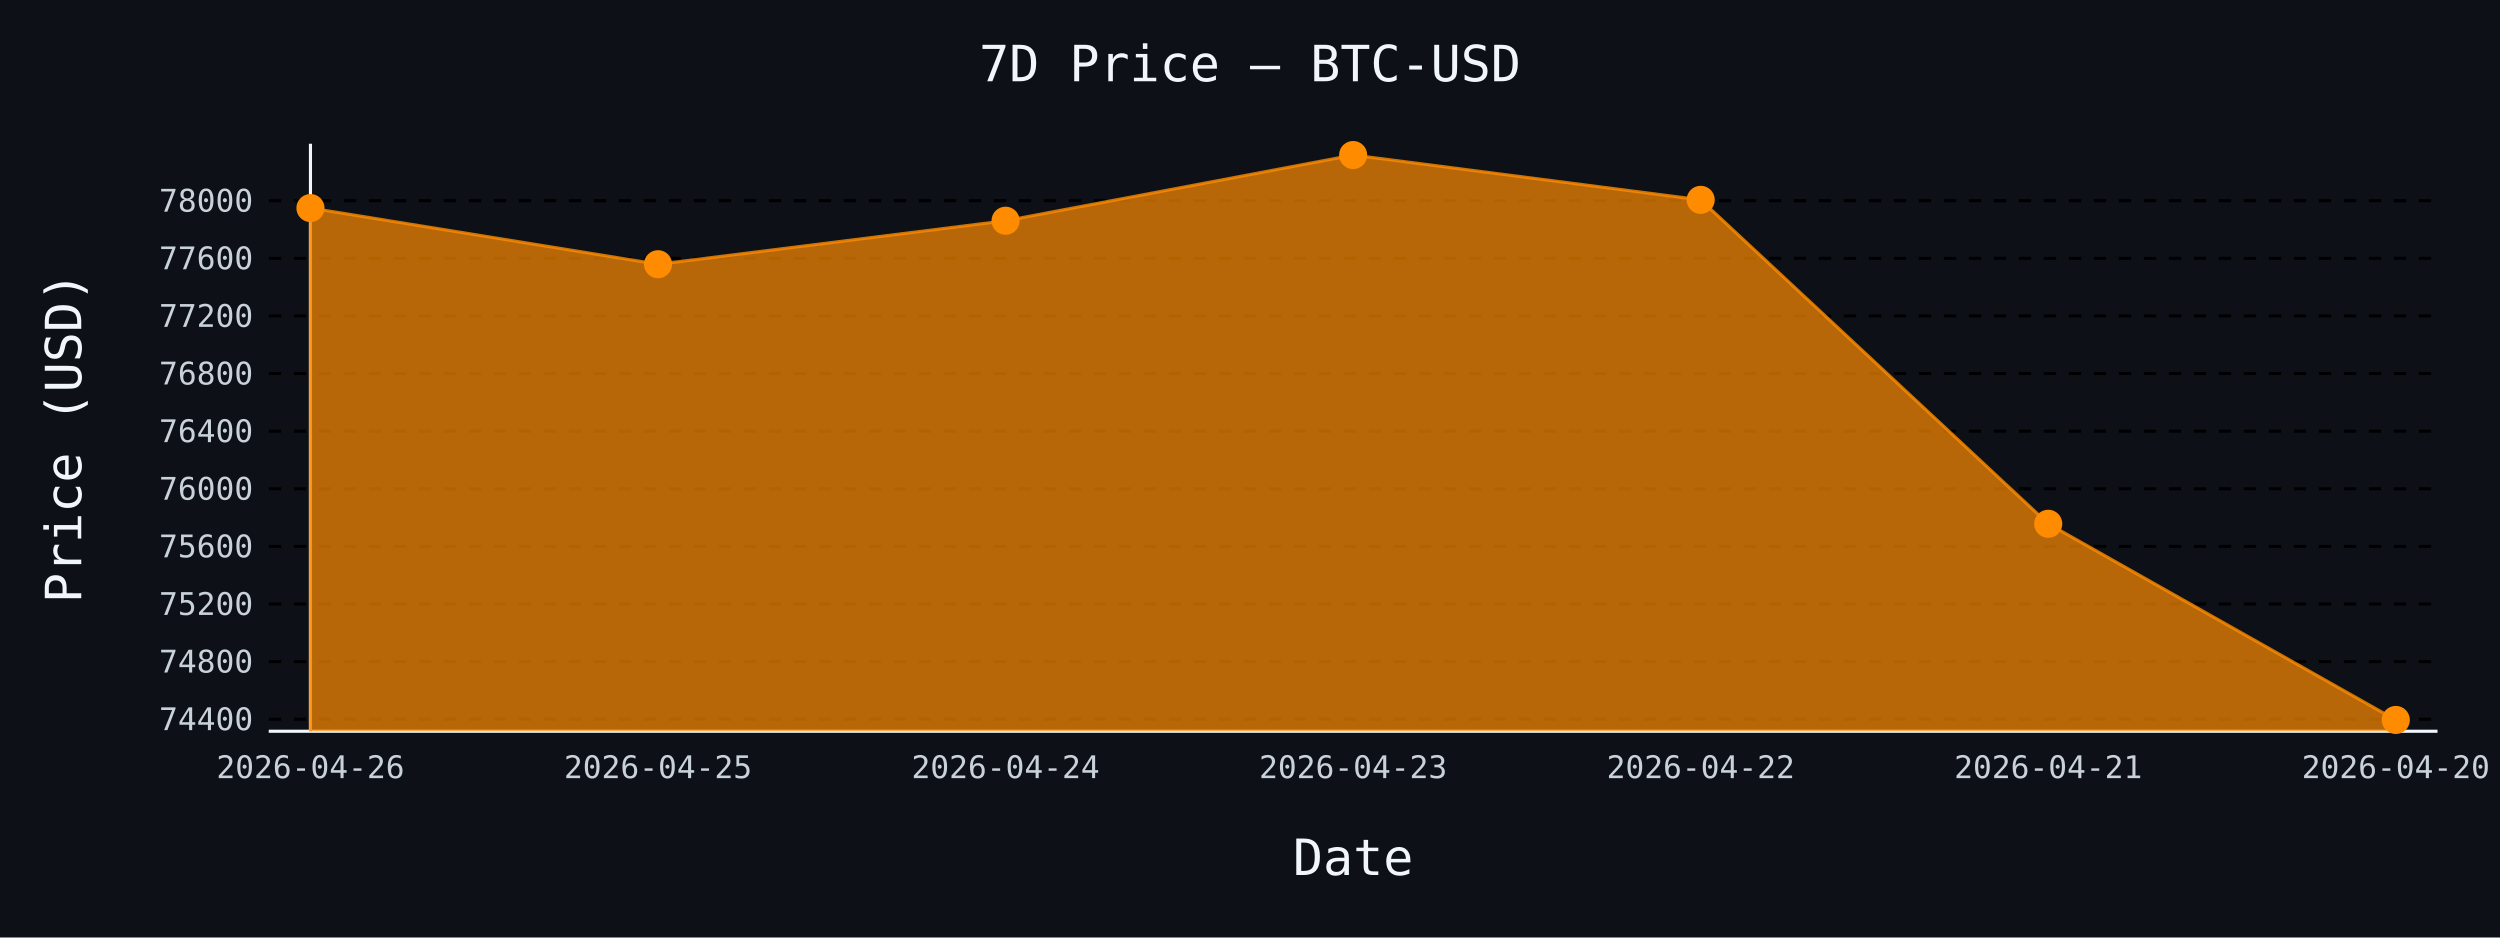
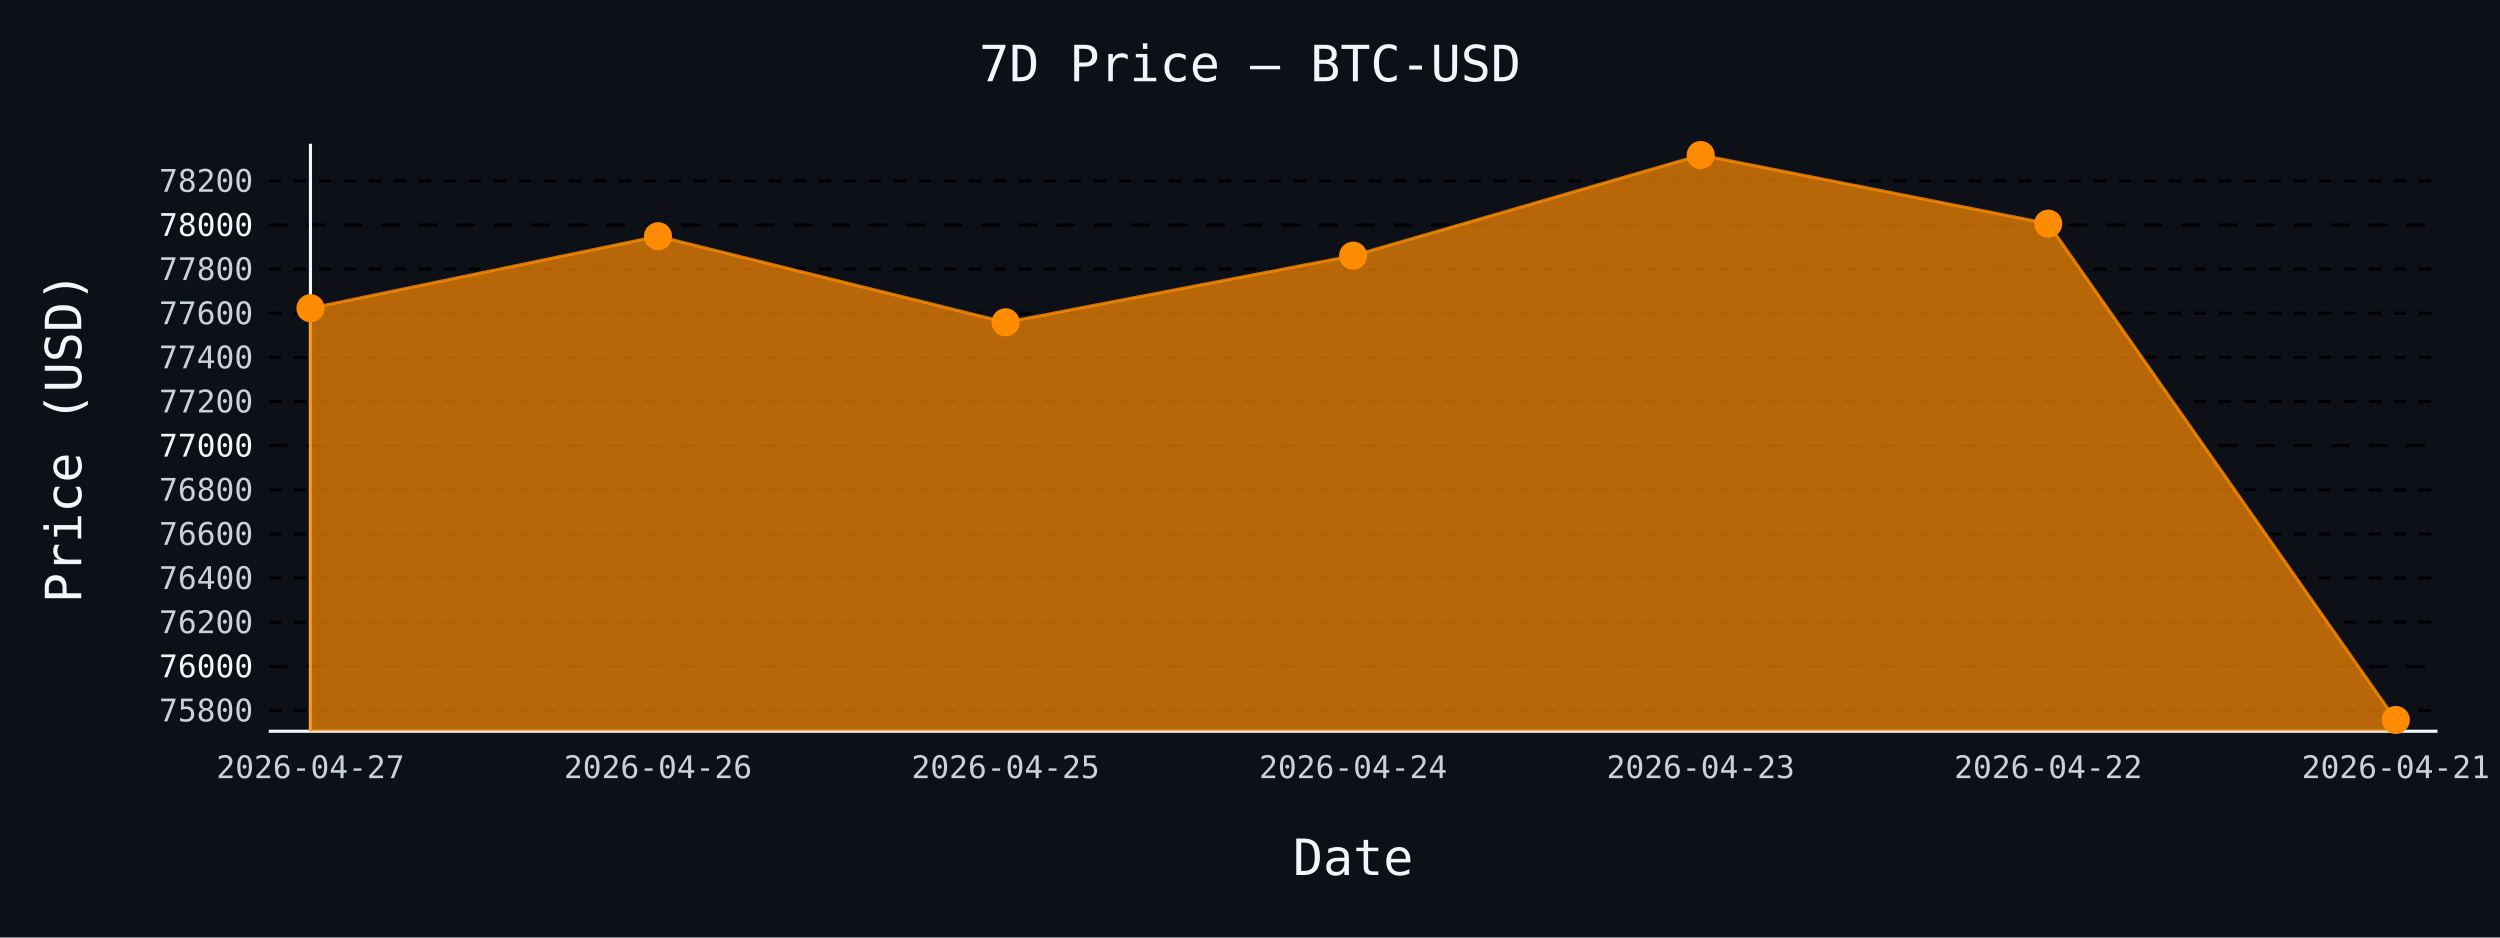
- <svg xmlns="http://www.w3.org/2000/svg" id="chart-fa8b6db8-6ec7-4d61-840c-728495782e8d" class="pygal-chart" viewBox="0 0 800 300">
+ <svg xmlns="http://www.w3.org/2000/svg" id="chart-8c12900b-15d3-4d4a-89fb-9e608aa2a587" class="pygal-chart" viewBox="0 0 800 300">
  <defs>
-     <style type="text/css">#chart-fa8b6db8-6ec7-4d61-840c-728495782e8d{-webkit-user-select:none;-webkit-font-smoothing:antialiased;font-family:monospace}#chart-fa8b6db8-6ec7-4d61-840c-728495782e8d .title{font-family:monospace;font-size:16px}#chart-fa8b6db8-6ec7-4d61-840c-728495782e8d .legends .legend text{font-family:monospace;font-size:14px}#chart-fa8b6db8-6ec7-4d61-840c-728495782e8d .axis text{font-family:monospace;font-size:10px}#chart-fa8b6db8-6ec7-4d61-840c-728495782e8d .axis text.major{font-family:monospace;font-size:10px}#chart-fa8b6db8-6ec7-4d61-840c-728495782e8d .text-overlay text.value{font-family:monospace;font-size:16px}#chart-fa8b6db8-6ec7-4d61-840c-728495782e8d .text-overlay text.label{font-family:monospace;font-size:10px}#chart-fa8b6db8-6ec7-4d61-840c-728495782e8d .tooltip{font-family:monospace;font-size:14px}#chart-fa8b6db8-6ec7-4d61-840c-728495782e8d text.no_data{font-family:monospace;font-size:64px}
- #chart-fa8b6db8-6ec7-4d61-840c-728495782e8d{background-color:#0d1117}#chart-fa8b6db8-6ec7-4d61-840c-728495782e8d path,#chart-fa8b6db8-6ec7-4d61-840c-728495782e8d line,#chart-fa8b6db8-6ec7-4d61-840c-728495782e8d rect,#chart-fa8b6db8-6ec7-4d61-840c-728495782e8d circle{-webkit-transition:150ms;-moz-transition:150ms;transition:150ms}#chart-fa8b6db8-6ec7-4d61-840c-728495782e8d .graph &gt; .background{fill:#0d1117}#chart-fa8b6db8-6ec7-4d61-840c-728495782e8d .plot &gt; .background{fill:#0d1117}#chart-fa8b6db8-6ec7-4d61-840c-728495782e8d .graph{fill:#c9d1d9}#chart-fa8b6db8-6ec7-4d61-840c-728495782e8d text.no_data{fill:#f0f6fc}#chart-fa8b6db8-6ec7-4d61-840c-728495782e8d .title{fill:#f0f6fc}#chart-fa8b6db8-6ec7-4d61-840c-728495782e8d .legends .legend text{fill:#c9d1d9}#chart-fa8b6db8-6ec7-4d61-840c-728495782e8d .legends .legend:hover text{fill:#f0f6fc}#chart-fa8b6db8-6ec7-4d61-840c-728495782e8d .axis .line{stroke:#f0f6fc}#chart-fa8b6db8-6ec7-4d61-840c-728495782e8d .axis .guide.line{stroke:#8b949e}#chart-fa8b6db8-6ec7-4d61-840c-728495782e8d .axis .major.line{stroke:#c9d1d9}#chart-fa8b6db8-6ec7-4d61-840c-728495782e8d .axis text.major{fill:#f0f6fc}#chart-fa8b6db8-6ec7-4d61-840c-728495782e8d .axis.y .guides:hover .guide.line,#chart-fa8b6db8-6ec7-4d61-840c-728495782e8d .line-graph .axis.x .guides:hover .guide.line,#chart-fa8b6db8-6ec7-4d61-840c-728495782e8d .stackedline-graph .axis.x .guides:hover .guide.line,#chart-fa8b6db8-6ec7-4d61-840c-728495782e8d .xy-graph .axis.x .guides:hover .guide.line{stroke:#f0f6fc}#chart-fa8b6db8-6ec7-4d61-840c-728495782e8d .axis .guides:hover text{fill:#f0f6fc}#chart-fa8b6db8-6ec7-4d61-840c-728495782e8d .reactive{fill-opacity:.7;stroke-opacity:.8;stroke-width:1}#chart-fa8b6db8-6ec7-4d61-840c-728495782e8d .ci{stroke:#c9d1d9}#chart-fa8b6db8-6ec7-4d61-840c-728495782e8d .reactive.active,#chart-fa8b6db8-6ec7-4d61-840c-728495782e8d .active .reactive{fill-opacity:.8;stroke-opacity:.9;stroke-width:4}#chart-fa8b6db8-6ec7-4d61-840c-728495782e8d .ci .reactive.active{stroke-width:1.5}#chart-fa8b6db8-6ec7-4d61-840c-728495782e8d .series text{fill:#f0f6fc}#chart-fa8b6db8-6ec7-4d61-840c-728495782e8d .tooltip rect{fill:#0d1117;stroke:#f0f6fc;-webkit-transition:opacity 150ms;-moz-transition:opacity 150ms;transition:opacity 150ms}#chart-fa8b6db8-6ec7-4d61-840c-728495782e8d .tooltip .label{fill:#c9d1d9}#chart-fa8b6db8-6ec7-4d61-840c-728495782e8d .tooltip .label{fill:#c9d1d9}#chart-fa8b6db8-6ec7-4d61-840c-728495782e8d .tooltip .legend{font-size:.8em;fill:#8b949e}#chart-fa8b6db8-6ec7-4d61-840c-728495782e8d .tooltip .x_label{font-size:.6em;fill:#f0f6fc}#chart-fa8b6db8-6ec7-4d61-840c-728495782e8d .tooltip .xlink{font-size:.5em;text-decoration:underline}#chart-fa8b6db8-6ec7-4d61-840c-728495782e8d .tooltip .value{font-size:1.5em}#chart-fa8b6db8-6ec7-4d61-840c-728495782e8d .bound{font-size:.5em}#chart-fa8b6db8-6ec7-4d61-840c-728495782e8d .max-value{font-size:.75em;fill:#8b949e}#chart-fa8b6db8-6ec7-4d61-840c-728495782e8d .map-element{fill:#0d1117;stroke:#8b949e !important}#chart-fa8b6db8-6ec7-4d61-840c-728495782e8d .map-element .reactive{fill-opacity:inherit;stroke-opacity:inherit}#chart-fa8b6db8-6ec7-4d61-840c-728495782e8d .color-0,#chart-fa8b6db8-6ec7-4d61-840c-728495782e8d .color-0 a:visited{stroke:#ff8c00;fill:#ff8c00}#chart-fa8b6db8-6ec7-4d61-840c-728495782e8d .text-overlay .color-0 text{fill:black}
- #chart-fa8b6db8-6ec7-4d61-840c-728495782e8d text.no_data{text-anchor:middle}#chart-fa8b6db8-6ec7-4d61-840c-728495782e8d .guide.line{fill:none}#chart-fa8b6db8-6ec7-4d61-840c-728495782e8d .centered{text-anchor:middle}#chart-fa8b6db8-6ec7-4d61-840c-728495782e8d .title{text-anchor:middle}#chart-fa8b6db8-6ec7-4d61-840c-728495782e8d .legends .legend text{fill-opacity:1}#chart-fa8b6db8-6ec7-4d61-840c-728495782e8d .axis.x text{text-anchor:middle}#chart-fa8b6db8-6ec7-4d61-840c-728495782e8d .axis.x:not(.web) text[transform]{text-anchor:start}#chart-fa8b6db8-6ec7-4d61-840c-728495782e8d .axis.x:not(.web) text[transform].backwards{text-anchor:end}#chart-fa8b6db8-6ec7-4d61-840c-728495782e8d .axis.y text{text-anchor:end}#chart-fa8b6db8-6ec7-4d61-840c-728495782e8d .axis.y text[transform].backwards{text-anchor:start}#chart-fa8b6db8-6ec7-4d61-840c-728495782e8d .axis.y2 text{text-anchor:start}#chart-fa8b6db8-6ec7-4d61-840c-728495782e8d .axis.y2 text[transform].backwards{text-anchor:end}#chart-fa8b6db8-6ec7-4d61-840c-728495782e8d .axis .guide.line{stroke-dasharray:4,4;stroke:black}#chart-fa8b6db8-6ec7-4d61-840c-728495782e8d .axis .major.guide.line{stroke-dasharray:6,6;stroke:black}#chart-fa8b6db8-6ec7-4d61-840c-728495782e8d .horizontal .axis.y .guide.line,#chart-fa8b6db8-6ec7-4d61-840c-728495782e8d .horizontal .axis.y2 .guide.line,#chart-fa8b6db8-6ec7-4d61-840c-728495782e8d .vertical .axis.x .guide.line{opacity:0}#chart-fa8b6db8-6ec7-4d61-840c-728495782e8d .horizontal .axis.always_show .guide.line,#chart-fa8b6db8-6ec7-4d61-840c-728495782e8d .vertical .axis.always_show .guide.line{opacity:1 !important}#chart-fa8b6db8-6ec7-4d61-840c-728495782e8d .axis.y .guides:hover .guide.line,#chart-fa8b6db8-6ec7-4d61-840c-728495782e8d .axis.y2 .guides:hover .guide.line,#chart-fa8b6db8-6ec7-4d61-840c-728495782e8d .axis.x .guides:hover .guide.line{opacity:1}#chart-fa8b6db8-6ec7-4d61-840c-728495782e8d .axis .guides:hover text{opacity:1}#chart-fa8b6db8-6ec7-4d61-840c-728495782e8d .nofill{fill:none}#chart-fa8b6db8-6ec7-4d61-840c-728495782e8d .subtle-fill{fill-opacity:.2}#chart-fa8b6db8-6ec7-4d61-840c-728495782e8d .dot{stroke-width:1px;fill-opacity:1;stroke-opacity:1}#chart-fa8b6db8-6ec7-4d61-840c-728495782e8d .dot.active{stroke-width:5px}#chart-fa8b6db8-6ec7-4d61-840c-728495782e8d .dot.negative{fill:transparent}#chart-fa8b6db8-6ec7-4d61-840c-728495782e8d text,#chart-fa8b6db8-6ec7-4d61-840c-728495782e8d tspan{stroke:none !important}#chart-fa8b6db8-6ec7-4d61-840c-728495782e8d .series text.active{opacity:1}#chart-fa8b6db8-6ec7-4d61-840c-728495782e8d .tooltip rect{fill-opacity:.95;stroke-width:.5}#chart-fa8b6db8-6ec7-4d61-840c-728495782e8d .tooltip text{fill-opacity:1}#chart-fa8b6db8-6ec7-4d61-840c-728495782e8d .showable{visibility:hidden}#chart-fa8b6db8-6ec7-4d61-840c-728495782e8d .showable.shown{visibility:visible}#chart-fa8b6db8-6ec7-4d61-840c-728495782e8d .gauge-background{fill:rgba(229,229,229,1);stroke:none}#chart-fa8b6db8-6ec7-4d61-840c-728495782e8d .bg-lines{stroke:#0d1117;stroke-width:2px}</style>
+     <style type="text/css">#chart-8c12900b-15d3-4d4a-89fb-9e608aa2a587{-webkit-user-select:none;-webkit-font-smoothing:antialiased;font-family:monospace}#chart-8c12900b-15d3-4d4a-89fb-9e608aa2a587 .title{font-family:monospace;font-size:16px}#chart-8c12900b-15d3-4d4a-89fb-9e608aa2a587 .legends .legend text{font-family:monospace;font-size:14px}#chart-8c12900b-15d3-4d4a-89fb-9e608aa2a587 .axis text{font-family:monospace;font-size:10px}#chart-8c12900b-15d3-4d4a-89fb-9e608aa2a587 .axis text.major{font-family:monospace;font-size:10px}#chart-8c12900b-15d3-4d4a-89fb-9e608aa2a587 .text-overlay text.value{font-family:monospace;font-size:16px}#chart-8c12900b-15d3-4d4a-89fb-9e608aa2a587 .text-overlay text.label{font-family:monospace;font-size:10px}#chart-8c12900b-15d3-4d4a-89fb-9e608aa2a587 .tooltip{font-family:monospace;font-size:14px}#chart-8c12900b-15d3-4d4a-89fb-9e608aa2a587 text.no_data{font-family:monospace;font-size:64px}
+ #chart-8c12900b-15d3-4d4a-89fb-9e608aa2a587{background-color:#0d1117}#chart-8c12900b-15d3-4d4a-89fb-9e608aa2a587 path,#chart-8c12900b-15d3-4d4a-89fb-9e608aa2a587 line,#chart-8c12900b-15d3-4d4a-89fb-9e608aa2a587 rect,#chart-8c12900b-15d3-4d4a-89fb-9e608aa2a587 circle{-webkit-transition:150ms;-moz-transition:150ms;transition:150ms}#chart-8c12900b-15d3-4d4a-89fb-9e608aa2a587 .graph &gt; .background{fill:#0d1117}#chart-8c12900b-15d3-4d4a-89fb-9e608aa2a587 .plot &gt; .background{fill:#0d1117}#chart-8c12900b-15d3-4d4a-89fb-9e608aa2a587 .graph{fill:#c9d1d9}#chart-8c12900b-15d3-4d4a-89fb-9e608aa2a587 text.no_data{fill:#f0f6fc}#chart-8c12900b-15d3-4d4a-89fb-9e608aa2a587 .title{fill:#f0f6fc}#chart-8c12900b-15d3-4d4a-89fb-9e608aa2a587 .legends .legend text{fill:#c9d1d9}#chart-8c12900b-15d3-4d4a-89fb-9e608aa2a587 .legends .legend:hover text{fill:#f0f6fc}#chart-8c12900b-15d3-4d4a-89fb-9e608aa2a587 .axis .line{stroke:#f0f6fc}#chart-8c12900b-15d3-4d4a-89fb-9e608aa2a587 .axis .guide.line{stroke:#8b949e}#chart-8c12900b-15d3-4d4a-89fb-9e608aa2a587 .axis .major.line{stroke:#c9d1d9}#chart-8c12900b-15d3-4d4a-89fb-9e608aa2a587 .axis text.major{fill:#f0f6fc}#chart-8c12900b-15d3-4d4a-89fb-9e608aa2a587 .axis.y .guides:hover .guide.line,#chart-8c12900b-15d3-4d4a-89fb-9e608aa2a587 .line-graph .axis.x .guides:hover .guide.line,#chart-8c12900b-15d3-4d4a-89fb-9e608aa2a587 .stackedline-graph .axis.x .guides:hover .guide.line,#chart-8c12900b-15d3-4d4a-89fb-9e608aa2a587 .xy-graph .axis.x .guides:hover .guide.line{stroke:#f0f6fc}#chart-8c12900b-15d3-4d4a-89fb-9e608aa2a587 .axis .guides:hover text{fill:#f0f6fc}#chart-8c12900b-15d3-4d4a-89fb-9e608aa2a587 .reactive{fill-opacity:.7;stroke-opacity:.8;stroke-width:1}#chart-8c12900b-15d3-4d4a-89fb-9e608aa2a587 .ci{stroke:#c9d1d9}#chart-8c12900b-15d3-4d4a-89fb-9e608aa2a587 .reactive.active,#chart-8c12900b-15d3-4d4a-89fb-9e608aa2a587 .active .reactive{fill-opacity:.8;stroke-opacity:.9;stroke-width:4}#chart-8c12900b-15d3-4d4a-89fb-9e608aa2a587 .ci .reactive.active{stroke-width:1.5}#chart-8c12900b-15d3-4d4a-89fb-9e608aa2a587 .series text{fill:#f0f6fc}#chart-8c12900b-15d3-4d4a-89fb-9e608aa2a587 .tooltip rect{fill:#0d1117;stroke:#f0f6fc;-webkit-transition:opacity 150ms;-moz-transition:opacity 150ms;transition:opacity 150ms}#chart-8c12900b-15d3-4d4a-89fb-9e608aa2a587 .tooltip .label{fill:#c9d1d9}#chart-8c12900b-15d3-4d4a-89fb-9e608aa2a587 .tooltip .label{fill:#c9d1d9}#chart-8c12900b-15d3-4d4a-89fb-9e608aa2a587 .tooltip .legend{font-size:.8em;fill:#8b949e}#chart-8c12900b-15d3-4d4a-89fb-9e608aa2a587 .tooltip .x_label{font-size:.6em;fill:#f0f6fc}#chart-8c12900b-15d3-4d4a-89fb-9e608aa2a587 .tooltip .xlink{font-size:.5em;text-decoration:underline}#chart-8c12900b-15d3-4d4a-89fb-9e608aa2a587 .tooltip .value{font-size:1.5em}#chart-8c12900b-15d3-4d4a-89fb-9e608aa2a587 .bound{font-size:.5em}#chart-8c12900b-15d3-4d4a-89fb-9e608aa2a587 .max-value{font-size:.75em;fill:#8b949e}#chart-8c12900b-15d3-4d4a-89fb-9e608aa2a587 .map-element{fill:#0d1117;stroke:#8b949e !important}#chart-8c12900b-15d3-4d4a-89fb-9e608aa2a587 .map-element .reactive{fill-opacity:inherit;stroke-opacity:inherit}#chart-8c12900b-15d3-4d4a-89fb-9e608aa2a587 .color-0,#chart-8c12900b-15d3-4d4a-89fb-9e608aa2a587 .color-0 a:visited{stroke:#ff8c00;fill:#ff8c00}#chart-8c12900b-15d3-4d4a-89fb-9e608aa2a587 .text-overlay .color-0 text{fill:black}
+ #chart-8c12900b-15d3-4d4a-89fb-9e608aa2a587 text.no_data{text-anchor:middle}#chart-8c12900b-15d3-4d4a-89fb-9e608aa2a587 .guide.line{fill:none}#chart-8c12900b-15d3-4d4a-89fb-9e608aa2a587 .centered{text-anchor:middle}#chart-8c12900b-15d3-4d4a-89fb-9e608aa2a587 .title{text-anchor:middle}#chart-8c12900b-15d3-4d4a-89fb-9e608aa2a587 .legends .legend text{fill-opacity:1}#chart-8c12900b-15d3-4d4a-89fb-9e608aa2a587 .axis.x text{text-anchor:middle}#chart-8c12900b-15d3-4d4a-89fb-9e608aa2a587 .axis.x:not(.web) text[transform]{text-anchor:start}#chart-8c12900b-15d3-4d4a-89fb-9e608aa2a587 .axis.x:not(.web) text[transform].backwards{text-anchor:end}#chart-8c12900b-15d3-4d4a-89fb-9e608aa2a587 .axis.y text{text-anchor:end}#chart-8c12900b-15d3-4d4a-89fb-9e608aa2a587 .axis.y text[transform].backwards{text-anchor:start}#chart-8c12900b-15d3-4d4a-89fb-9e608aa2a587 .axis.y2 text{text-anchor:start}#chart-8c12900b-15d3-4d4a-89fb-9e608aa2a587 .axis.y2 text[transform].backwards{text-anchor:end}#chart-8c12900b-15d3-4d4a-89fb-9e608aa2a587 .axis .guide.line{stroke-dasharray:4,4;stroke:black}#chart-8c12900b-15d3-4d4a-89fb-9e608aa2a587 .axis .major.guide.line{stroke-dasharray:6,6;stroke:black}#chart-8c12900b-15d3-4d4a-89fb-9e608aa2a587 .horizontal .axis.y .guide.line,#chart-8c12900b-15d3-4d4a-89fb-9e608aa2a587 .horizontal .axis.y2 .guide.line,#chart-8c12900b-15d3-4d4a-89fb-9e608aa2a587 .vertical .axis.x .guide.line{opacity:0}#chart-8c12900b-15d3-4d4a-89fb-9e608aa2a587 .horizontal .axis.always_show .guide.line,#chart-8c12900b-15d3-4d4a-89fb-9e608aa2a587 .vertical .axis.always_show .guide.line{opacity:1 !important}#chart-8c12900b-15d3-4d4a-89fb-9e608aa2a587 .axis.y .guides:hover .guide.line,#chart-8c12900b-15d3-4d4a-89fb-9e608aa2a587 .axis.y2 .guides:hover .guide.line,#chart-8c12900b-15d3-4d4a-89fb-9e608aa2a587 .axis.x .guides:hover .guide.line{opacity:1}#chart-8c12900b-15d3-4d4a-89fb-9e608aa2a587 .axis .guides:hover text{opacity:1}#chart-8c12900b-15d3-4d4a-89fb-9e608aa2a587 .nofill{fill:none}#chart-8c12900b-15d3-4d4a-89fb-9e608aa2a587 .subtle-fill{fill-opacity:.2}#chart-8c12900b-15d3-4d4a-89fb-9e608aa2a587 .dot{stroke-width:1px;fill-opacity:1;stroke-opacity:1}#chart-8c12900b-15d3-4d4a-89fb-9e608aa2a587 .dot.active{stroke-width:5px}#chart-8c12900b-15d3-4d4a-89fb-9e608aa2a587 .dot.negative{fill:transparent}#chart-8c12900b-15d3-4d4a-89fb-9e608aa2a587 text,#chart-8c12900b-15d3-4d4a-89fb-9e608aa2a587 tspan{stroke:none !important}#chart-8c12900b-15d3-4d4a-89fb-9e608aa2a587 .series text.active{opacity:1}#chart-8c12900b-15d3-4d4a-89fb-9e608aa2a587 .tooltip rect{fill-opacity:.95;stroke-width:.5}#chart-8c12900b-15d3-4d4a-89fb-9e608aa2a587 .tooltip text{fill-opacity:1}#chart-8c12900b-15d3-4d4a-89fb-9e608aa2a587 .showable{visibility:hidden}#chart-8c12900b-15d3-4d4a-89fb-9e608aa2a587 .showable.shown{visibility:visible}#chart-8c12900b-15d3-4d4a-89fb-9e608aa2a587 .gauge-background{fill:rgba(229,229,229,1);stroke:none}#chart-8c12900b-15d3-4d4a-89fb-9e608aa2a587 .bg-lines{stroke:#0d1117;stroke-width:2px}</style>
  </defs>
  <g class="graph line-graph vertical">
    <rect x="0" y="0" width="800" height="300" class="background" />
    <g transform="translate(86, 46)" class="plot">
      <rect x="0" y="0" width="694.0" height="188" class="background" />
      <g class="axis y always_show">
        <path d="M0 188 h694" class="line" />
        <g class="guides">
-           <path d="M0 184.154 h694" class="guide line" />
-           <text x="-5" y="187.654" class="">74400</text>
+           <path d="M0 181.348 h694" class="guide line" />
+           <text x="-5" y="184.848" class="">75800</text>
        </g>
        <g class="guides">
-           <path d="M0 165.718 h694" class="guide line" />
-           <text x="-5" y="169.218" class="">74800</text>
+           <path d="M0 167.226 h694" class="major guide line" />
+           <text x="-5" y="170.726" class="major">76000</text>
        </g>
        <g class="guides">
-           <path d="M0 147.281 h694" class="guide line" />
-           <text x="-5" y="150.781" class="">75200</text>
+           <path d="M0 153.103 h694" class="guide line" />
+           <text x="-5" y="156.603" class="">76200</text>
        </g>
        <g class="guides">
-           <path d="M0 128.845 h694" class="guide line" />
-           <text x="-5" y="132.345" class="">75600</text>
+           <path d="M0 138.98 h694" class="guide line" />
+           <text x="-5" y="142.48" class="">76400</text>
        </g>
        <g class="guides">
-           <path d="M0 110.408 h694" class="guide line" />
-           <text x="-5" y="113.908" class="">76000</text>
+           <path d="M0 124.858 h694" class="guide line" />
+           <text x="-5" y="128.358" class="">76600</text>
        </g>
        <g class="guides">
-           <path d="M0 91.972 h694" class="guide line" />
-           <text x="-5" y="95.472" class="">76400</text>
+           <path d="M0 110.735 h694" class="guide line" />
+           <text x="-5" y="114.235" class="">76800</text>
        </g>
        <g class="guides">
-           <path d="M0 73.536 h694" class="guide line" />
-           <text x="-5" y="77.036" class="">76800</text>
+           <path d="M0 96.613 h694" class="major guide line" />
+           <text x="-5" y="100.113" class="major">77000</text>
        </g>
        <g class="guides">
-           <path d="M0 55.099 h694" class="guide line" />
-           <text x="-5" y="58.599" class="">77200</text>
+           <path d="M0 82.49 h694" class="guide line" />
+           <text x="-5" y="85.99" class="">77200</text>
        </g>
        <g class="guides">
-           <path d="M0 36.663 h694" class="guide line" />
-           <text x="-5" y="40.163" class="">77600</text>
+           <path d="M0 68.367 h694" class="guide line" />
+           <text x="-5" y="71.867" class="">77400</text>
        </g>
        <g class="guides">
-           <path d="M0 18.226 h694" class="guide line" />
-           <text x="-5" y="21.726" class="">78000</text>
+           <path d="M0 54.245 h694" class="guide line" />
+           <text x="-5" y="57.745" class="">77600</text>
+         </g>
+         <g class="guides">
+           <path d="M0 40.122 h694" class="guide line" />
+           <text x="-5" y="43.622" class="">77800</text>
+         </g>
+         <g class="guides">
+           <path d="M0 26 h694" class="major guide line" />
+           <text x="-5" y="29.5" class="major">78000</text>
+         </g>
+         <g class="guides">
+           <path d="M0 11.877 h694" class="guide line" />
+           <text x="-5" y="15.377" class="">78200</text>
        </g>
      </g>
      <g class="axis x">
        <g class="guides">
          <path d="M13.346 0 v188" class="line" />
-           <text x="13.346" y="203.0" class="">2026-04-26</text>
+           <text x="13.346" y="203.0" class="">2026-04-27</text>
        </g>
        <g class="guides">
          <path d="M124.564 0 v188" class="guide line" />
-           <text x="124.564" y="203.0" class="">2026-04-25</text>
+           <text x="124.564" y="203.0" class="">2026-04-26</text>
        </g>
        <g class="guides">
          <path d="M235.782 0 v188" class="guide line" />
-           <text x="235.782" y="203.0" class="">2026-04-24</text>
+           <text x="235.782" y="203.0" class="">2026-04-25</text>
        </g>
        <g class="guides">
          <path d="M347 0 v188" class="guide line" />
-           <text x="347.0" y="203.0" class="">2026-04-23</text>
+           <text x="347.0" y="203.0" class="">2026-04-24</text>
        </g>
        <g class="guides">
          <path d="M458.218 0 v188" class="guide line" />
-           <text x="458.218" y="203.0" class="">2026-04-22</text>
+           <text x="458.218" y="203.0" class="">2026-04-23</text>
        </g>
        <g class="guides">
          <path d="M569.436 0 v188" class="guide line" />
-           <text x="569.436" y="203.0" class="">2026-04-21</text>
+           <text x="569.436" y="203.0" class="">2026-04-22</text>
        </g>
        <g class="guides">
          <path d="M680.654 0 v188" class="guide line" />
-           <text x="680.654" y="203.0" class="">2026-04-20</text>
+           <text x="680.654" y="203.0" class="">2026-04-21</text>
        </g>
      </g>
      <g class="series serie-0 color-0">
-         <path d="M13.346 188 L13.346 20.577 124.564 38.552 235.782 24.633 347 3.615 458.218 17.95 569.436 121.609 680.654 184.385 680.654 188" class="line reactive" />
+         <path d="M13.346 188 L13.346 52.621 124.564 29.601 235.782 57.14 347 35.815 458.218 3.615 569.436 25.576 680.654 184.385 680.654 188" class="line reactive" />
      </g>
    </g>
    <g class="titles">
      <text x="400.0" y="26" class="title plot_title">7D Price — BTC-USD</text>
      <text x="433.0" y="280" class="title">Date</text>
      <text x="0" y="166.0" class="title" transform="rotate(-90 0 140)">Price (USD)</text>
    </g>
    <g transform="translate(86, 46)" class="plot overlay">
      <g class="series serie-0 color-0">
        <g class="dots">
-           <circle cx="13.346" cy="20.577" r="4" class="dot reactive tooltip-trigger" />
+           <circle cx="13.346" cy="52.621" r="4" class="dot reactive tooltip-trigger" />
        </g>
        <g class="dots">
-           <circle cx="124.564" cy="38.552" r="4" class="dot reactive tooltip-trigger" />
+           <circle cx="124.564" cy="29.601" r="4" class="dot reactive tooltip-trigger" />
        </g>
        <g class="dots">
-           <circle cx="235.782" cy="24.633" r="4" class="dot reactive tooltip-trigger" />
+           <circle cx="235.782" cy="57.14" r="4" class="dot reactive tooltip-trigger" />
        </g>
        <g class="dots">
-           <circle cx="347.0" cy="3.615" r="4" class="dot reactive tooltip-trigger" />
+           <circle cx="347.0" cy="35.815" r="4" class="dot reactive tooltip-trigger" />
        </g>
        <g class="dots">
-           <circle cx="458.218" cy="17.95" r="4" class="dot reactive tooltip-trigger" />
+           <circle cx="458.218" cy="3.615" r="4" class="dot reactive tooltip-trigger" />
        </g>
        <g class="dots">
-           <circle cx="569.436" cy="121.609" r="4" class="dot reactive tooltip-trigger" />
+           <circle cx="569.436" cy="25.576" r="4" class="dot reactive tooltip-trigger" />
        </g>
        <g class="dots">
          <circle cx="680.654" cy="184.385" r="4" class="dot reactive tooltip-trigger" />
        </g>
      </g>
    </g>
    <g transform="translate(86, 46)" class="plot text-overlay">
      <g class="series serie-0 color-0" />
    </g>
    <g transform="translate(86, 46)" class="plot tooltip-overlay">
      <g transform="translate(0 0)" style="opacity: 0" class="tooltip">
        <rect rx="0" ry="0" width="0" height="0" class="tooltip-box" />
        <g class="text" />
      </g>
    </g>
  </g>
</svg>
